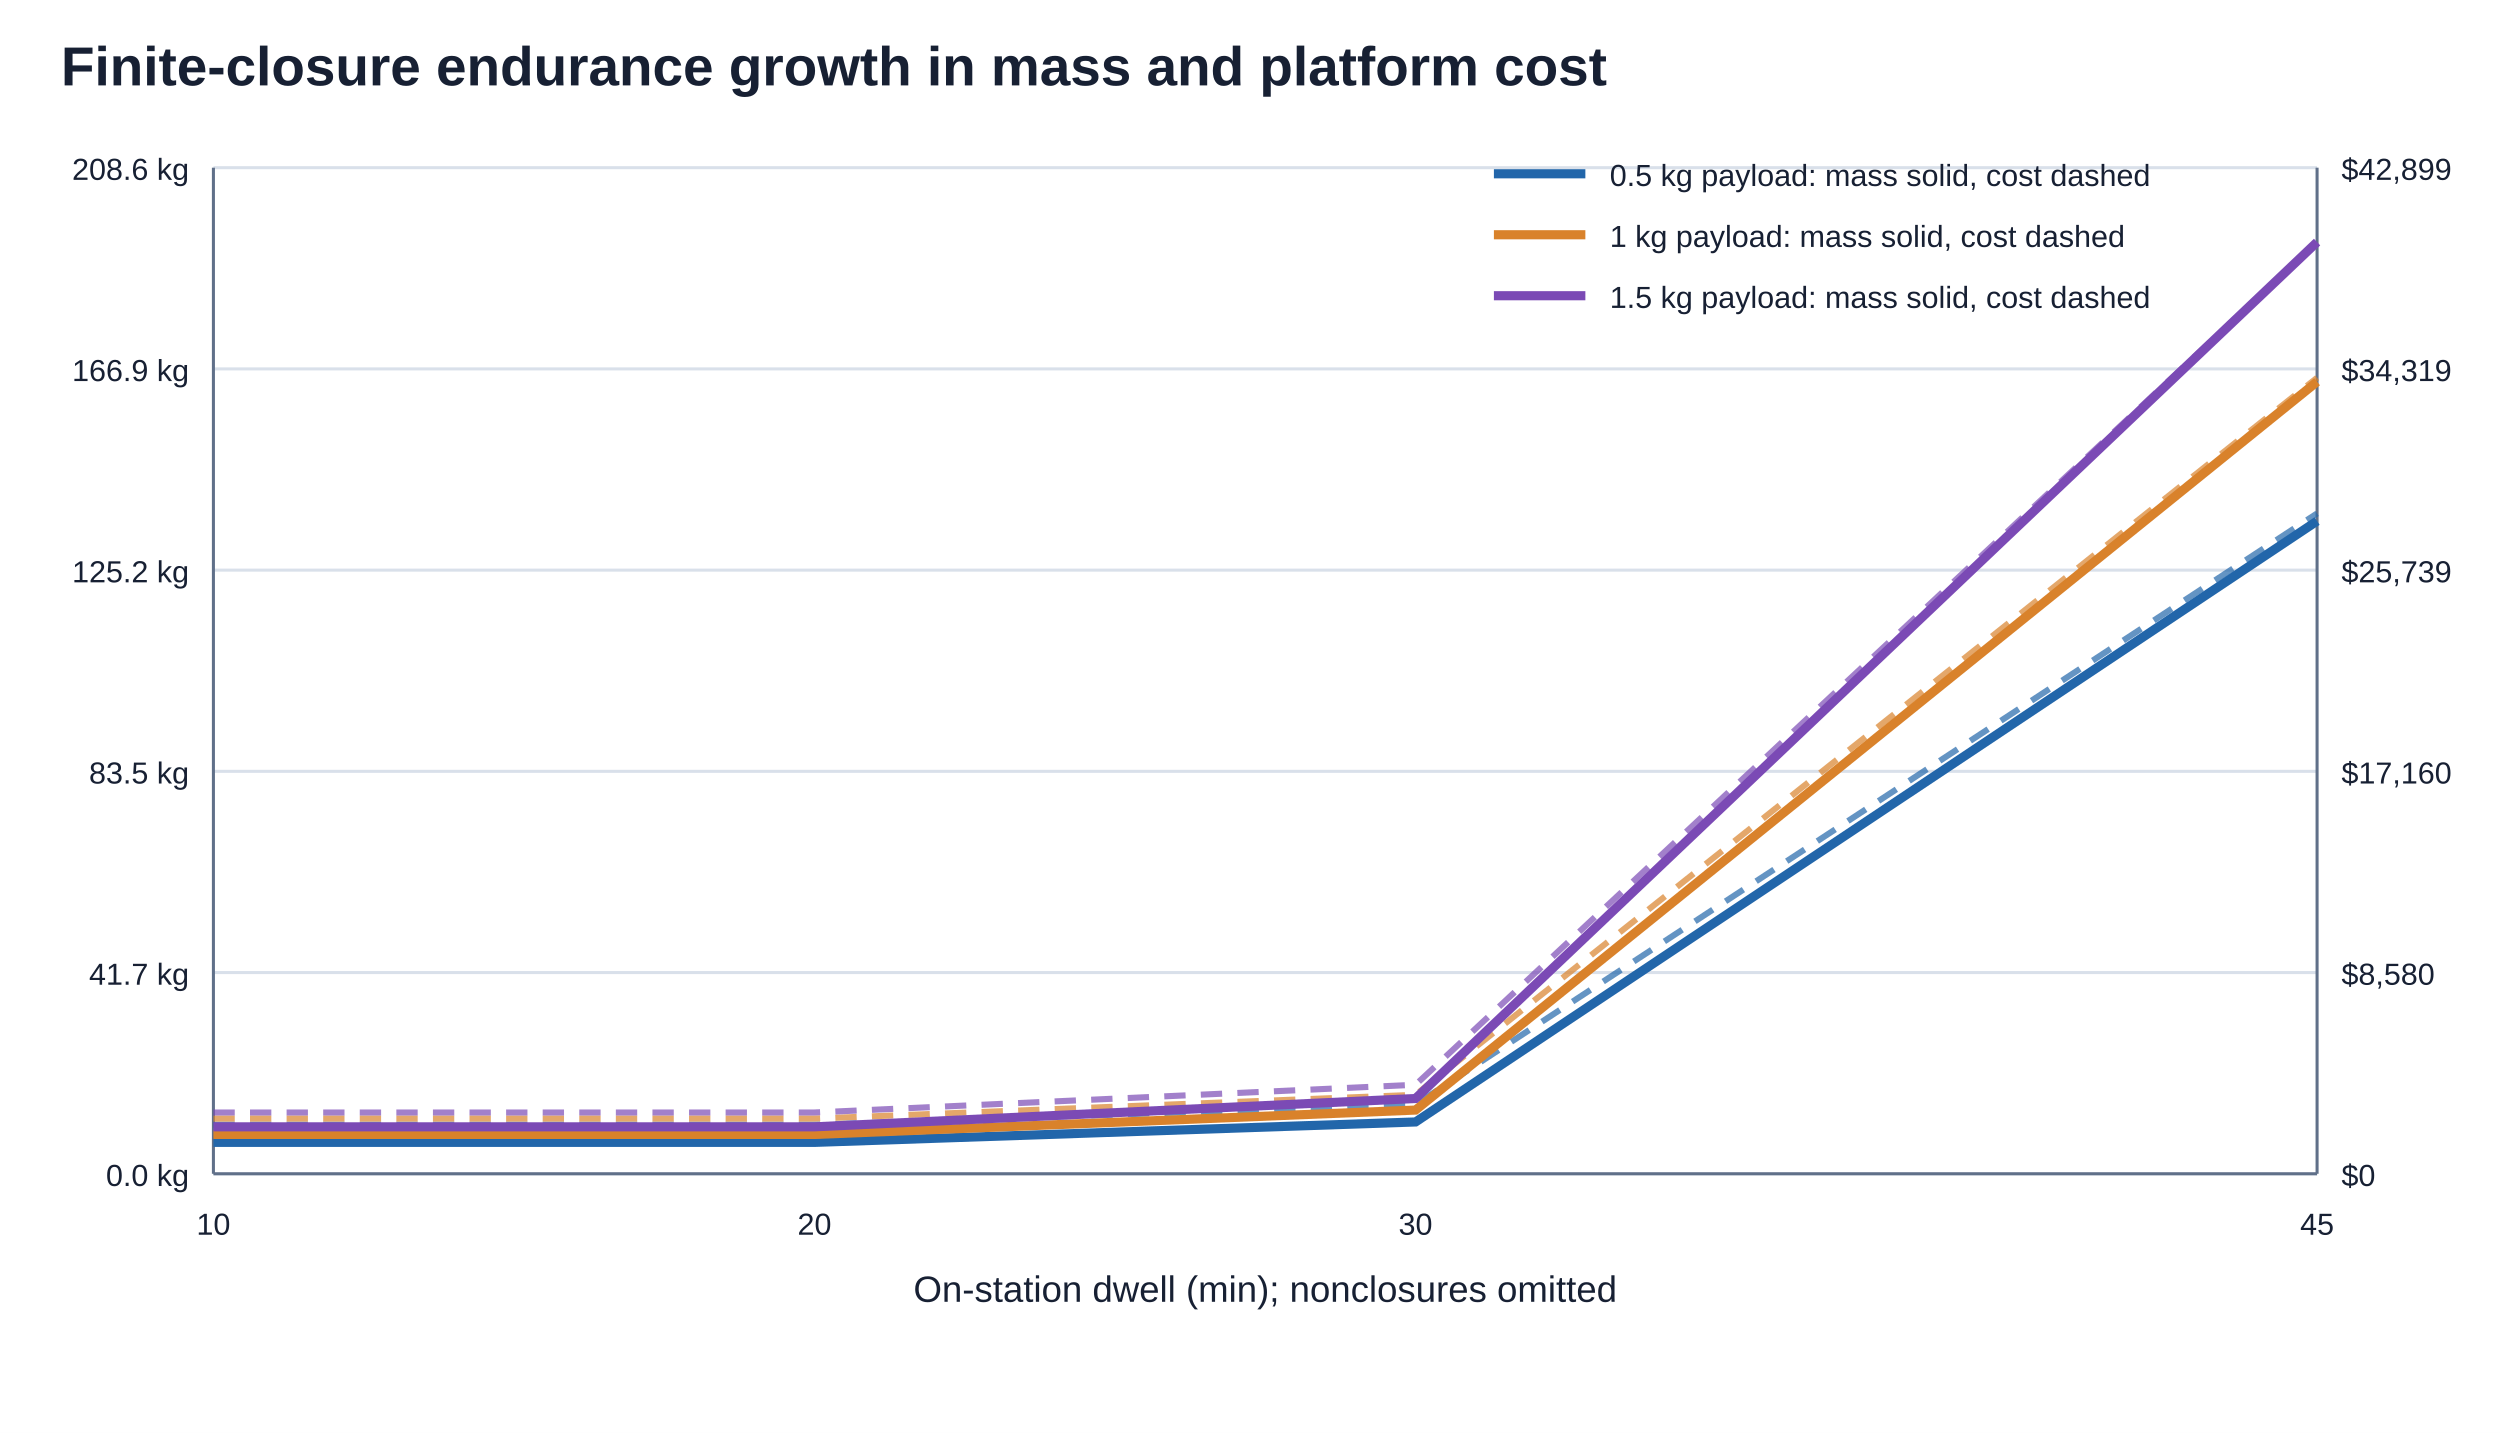
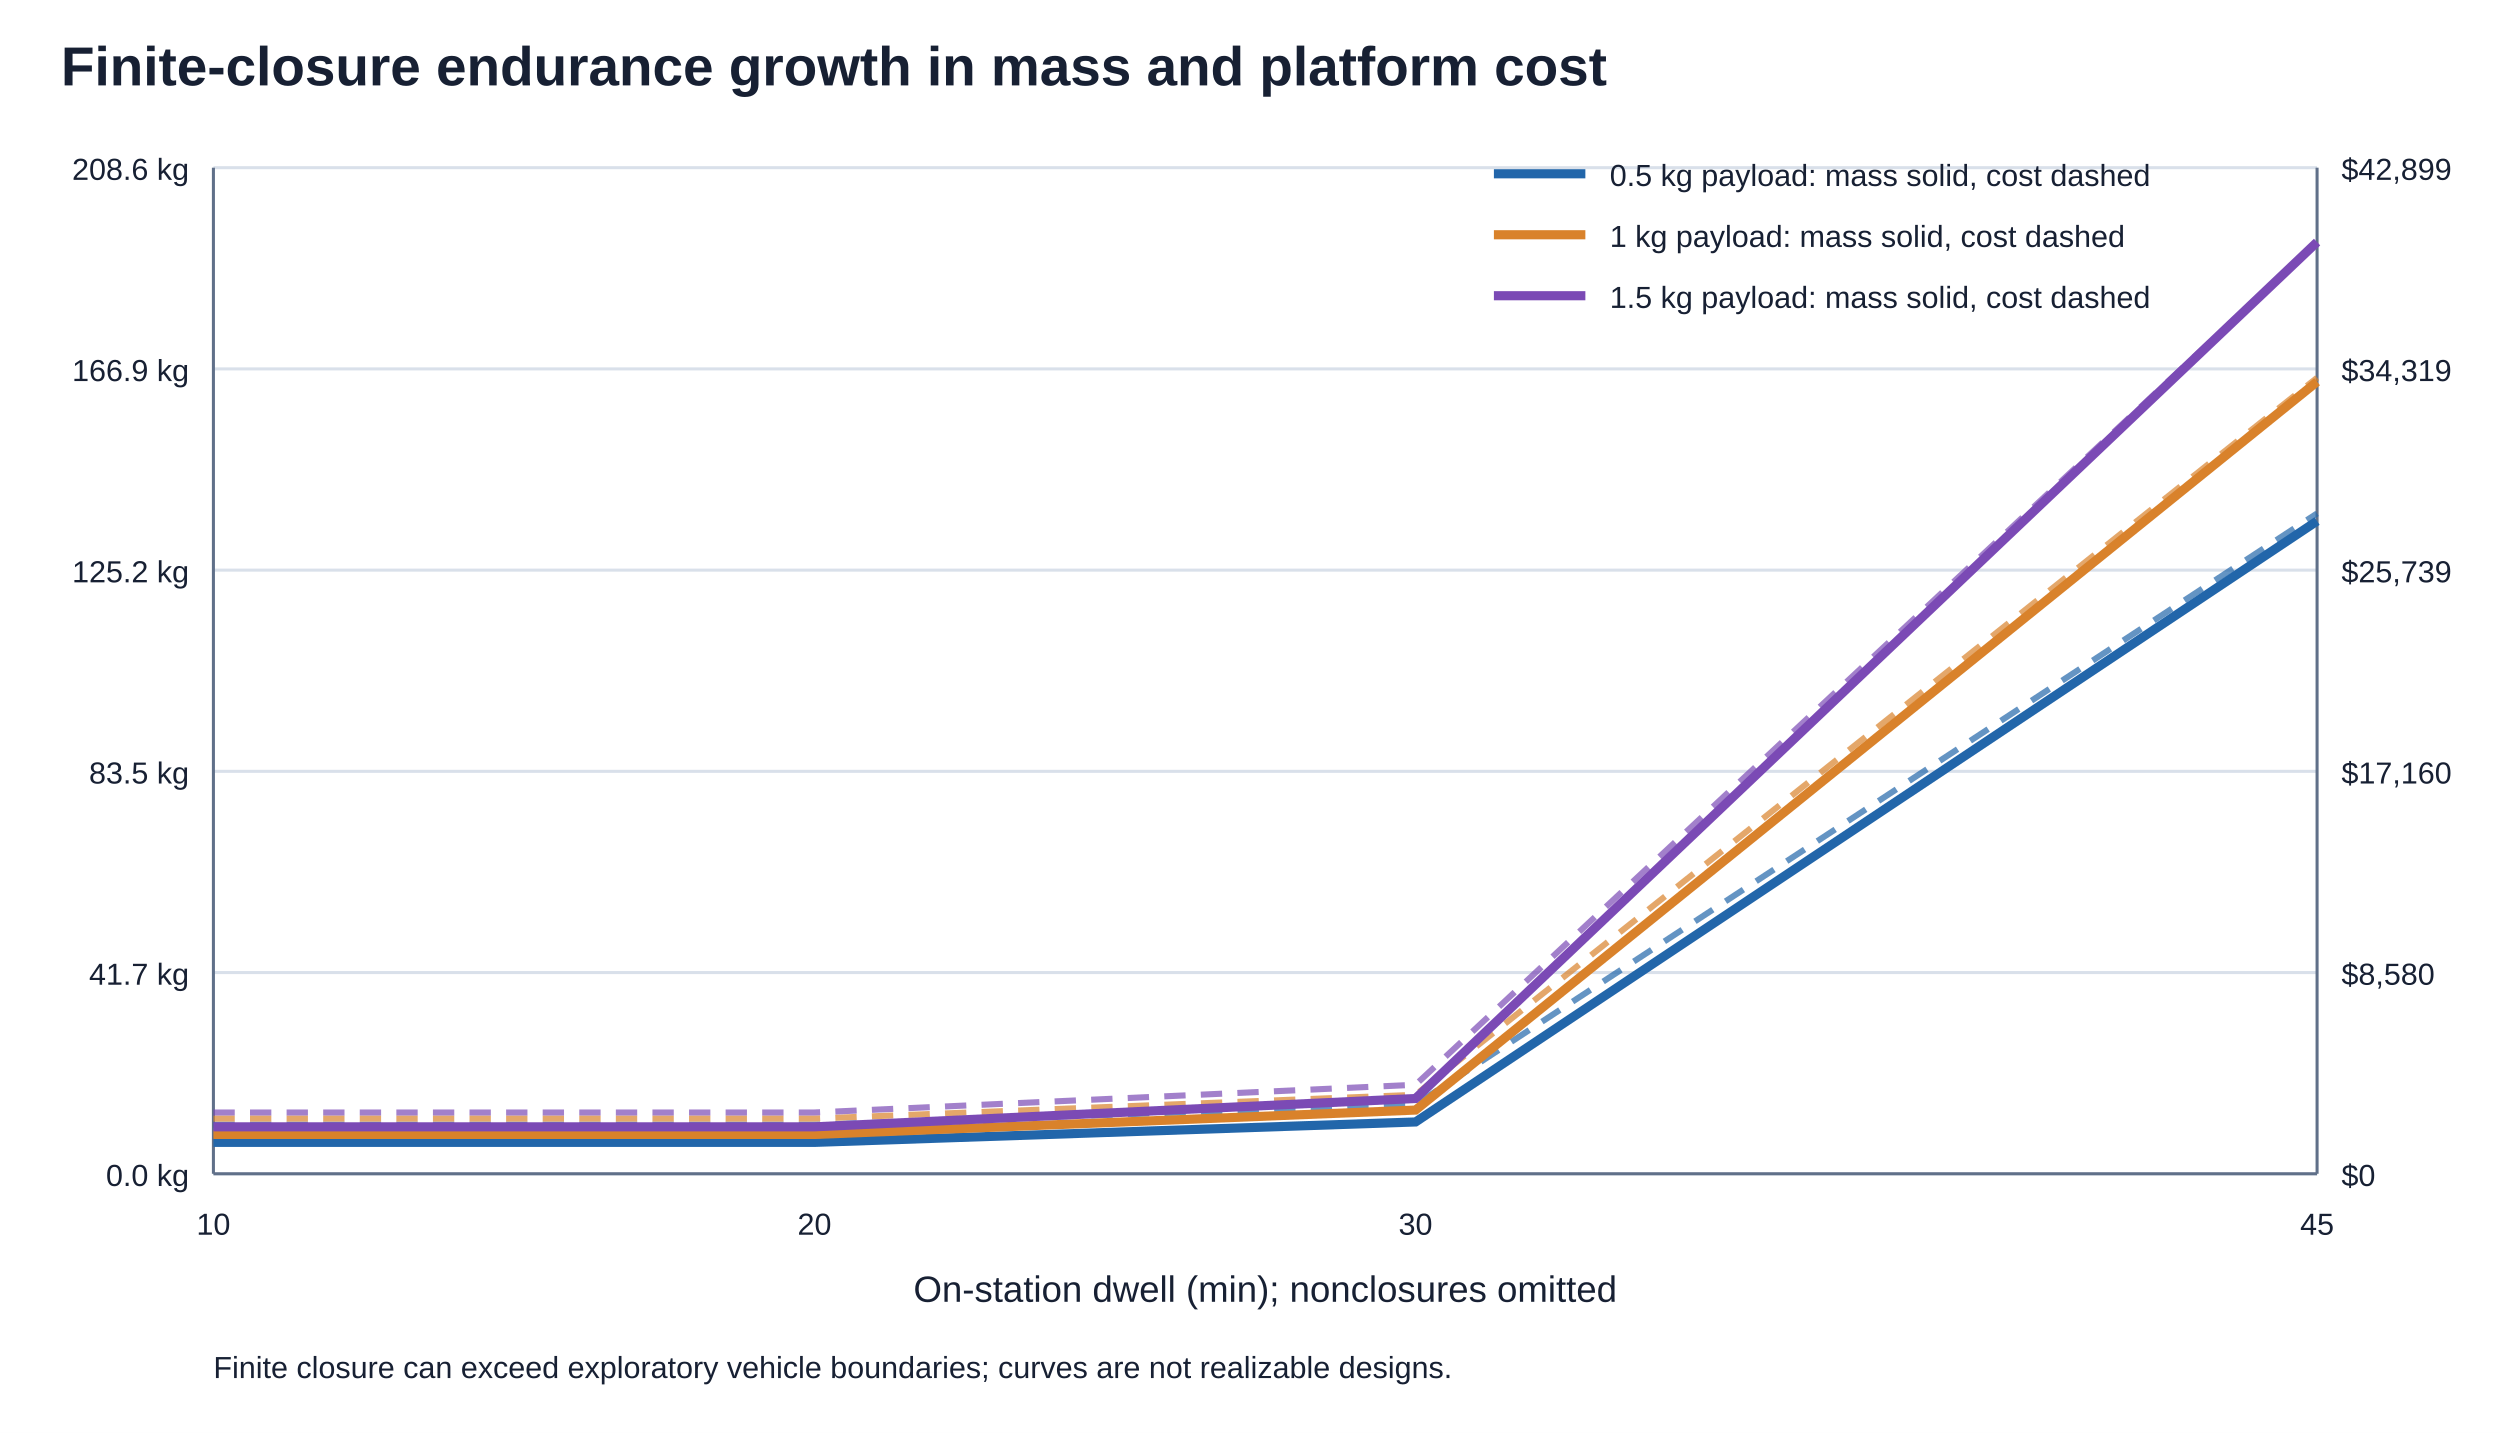
<svg xmlns="http://www.w3.org/2000/svg" width="820" height="470" viewBox="0 0 820 470" role="img" aria-labelledby="title desc">
  <style>text{font-family:Arial,sans-serif;fill:#172033}.axis{stroke:#607089;stroke-width:1}.grid{stroke:#d9e0ea;stroke-width:1}.label{font-size:12px}.small{font-size:10px}.title{font-size:18px;font-weight:700}</style>
  <rect width="820" height="470" fill="#ffffff" />
  <text x="20" y="28" class="title">Finite-closure endurance growth in mass and platform cost</text>
+   <text x="70" y="452" class="small">Finite closure can exceed exploratory vehicle boundaries; curves are not realizable designs.</text>
  <line x1="70" y1="385.0" x2="760" y2="385.0" class="grid" />
  <text x="62" y="389.0" text-anchor="end" class="small">0.0 kg</text>
  <text x="768" y="389.0" class="small">$0</text>
  <line x1="70" y1="319.0" x2="760" y2="319.0" class="grid" />
  <text x="62" y="323.0" text-anchor="end" class="small">41.7 kg</text>
  <text x="768" y="323.0" class="small">$8,580</text>
  <line x1="70" y1="253.0" x2="760" y2="253.0" class="grid" />
  <text x="62" y="257.0" text-anchor="end" class="small">83.5 kg</text>
  <text x="768" y="257.0" class="small">$17,160</text>
  <line x1="70" y1="187.0" x2="760" y2="187.0" class="grid" />
  <text x="62" y="191.0" text-anchor="end" class="small">125.2 kg</text>
  <text x="768" y="191.0" class="small">$25,739</text>
  <line x1="70" y1="121.0" x2="760" y2="121.0" class="grid" />
  <text x="62" y="125.0" text-anchor="end" class="small">166.9 kg</text>
  <text x="768" y="125.0" class="small">$34,319</text>
  <line x1="70" y1="55.0" x2="760" y2="55.0" class="grid" />
  <text x="62" y="59.0" text-anchor="end" class="small">208.6 kg</text>
  <text x="768" y="59.0" class="small">$42,899</text>
  <line x1="70" y1="55" x2="70" y2="385" class="axis" />
  <line x1="760" y1="55" x2="760" y2="385" class="axis" />
  <line x1="70" y1="385" x2="760" y2="385" class="axis" />
  <text x="70.0" y="405" text-anchor="middle" class="small">10</text>
  <text x="267.143" y="405" text-anchor="middle" class="small">20</text>
  <text x="464.286" y="405" text-anchor="middle" class="small">30</text>
  <text x="760.0" y="405" text-anchor="middle" class="small">45</text>
  <text x="415.0" y="427" text-anchor="middle" class="label">On-station dwell (min); nonclosures omitted</text>
  <polyline points="70.0,374.7 267.1,374.7 464.3,368.0 760.0,170.9" fill="none" stroke="#2266aa" stroke-width="3" />
  <polyline points="70.0,368.9 267.1,368.9 464.3,362.3 760.0,168.4" fill="none" stroke="#2266aa" stroke-width="2" stroke-dasharray="7 5" opacity="0.7" />
  <line x1="490" y1="57" x2="520" y2="57" stroke="#2266aa" stroke-width="3" />
  <text x="528" y="61" class="small">0.5 kg payload: mass solid, cost dashed</text>
  <polyline points="70.0,372.1 267.1,372.1 464.3,364.1 760.0,125.2" fill="none" stroke="#d9822b" stroke-width="3" />
  <polyline points="70.0,366.9 267.1,366.9 464.3,359.1 760.0,123.9" fill="none" stroke="#d9822b" stroke-width="2" stroke-dasharray="7 5" opacity="0.7" />
  <line x1="490" y1="77" x2="520" y2="77" stroke="#d9822b" stroke-width="3" />
  <text x="528" y="81" class="small">1 kg payload: mass solid, cost dashed</text>
  <polyline points="70.0,369.6 267.1,369.6 464.3,360.3 760.0,79.4" fill="none" stroke="#7b4ab5" stroke-width="3" />
  <polyline points="70.0,364.9 267.1,364.9 464.3,355.8 760.0,79.4" fill="none" stroke="#7b4ab5" stroke-width="2" stroke-dasharray="7 5" opacity="0.7" />
  <line x1="490" y1="97" x2="520" y2="97" stroke="#7b4ab5" stroke-width="3" />
  <text x="528" y="101" class="small">1.5 kg payload: mass solid, cost dashed</text>
</svg>
